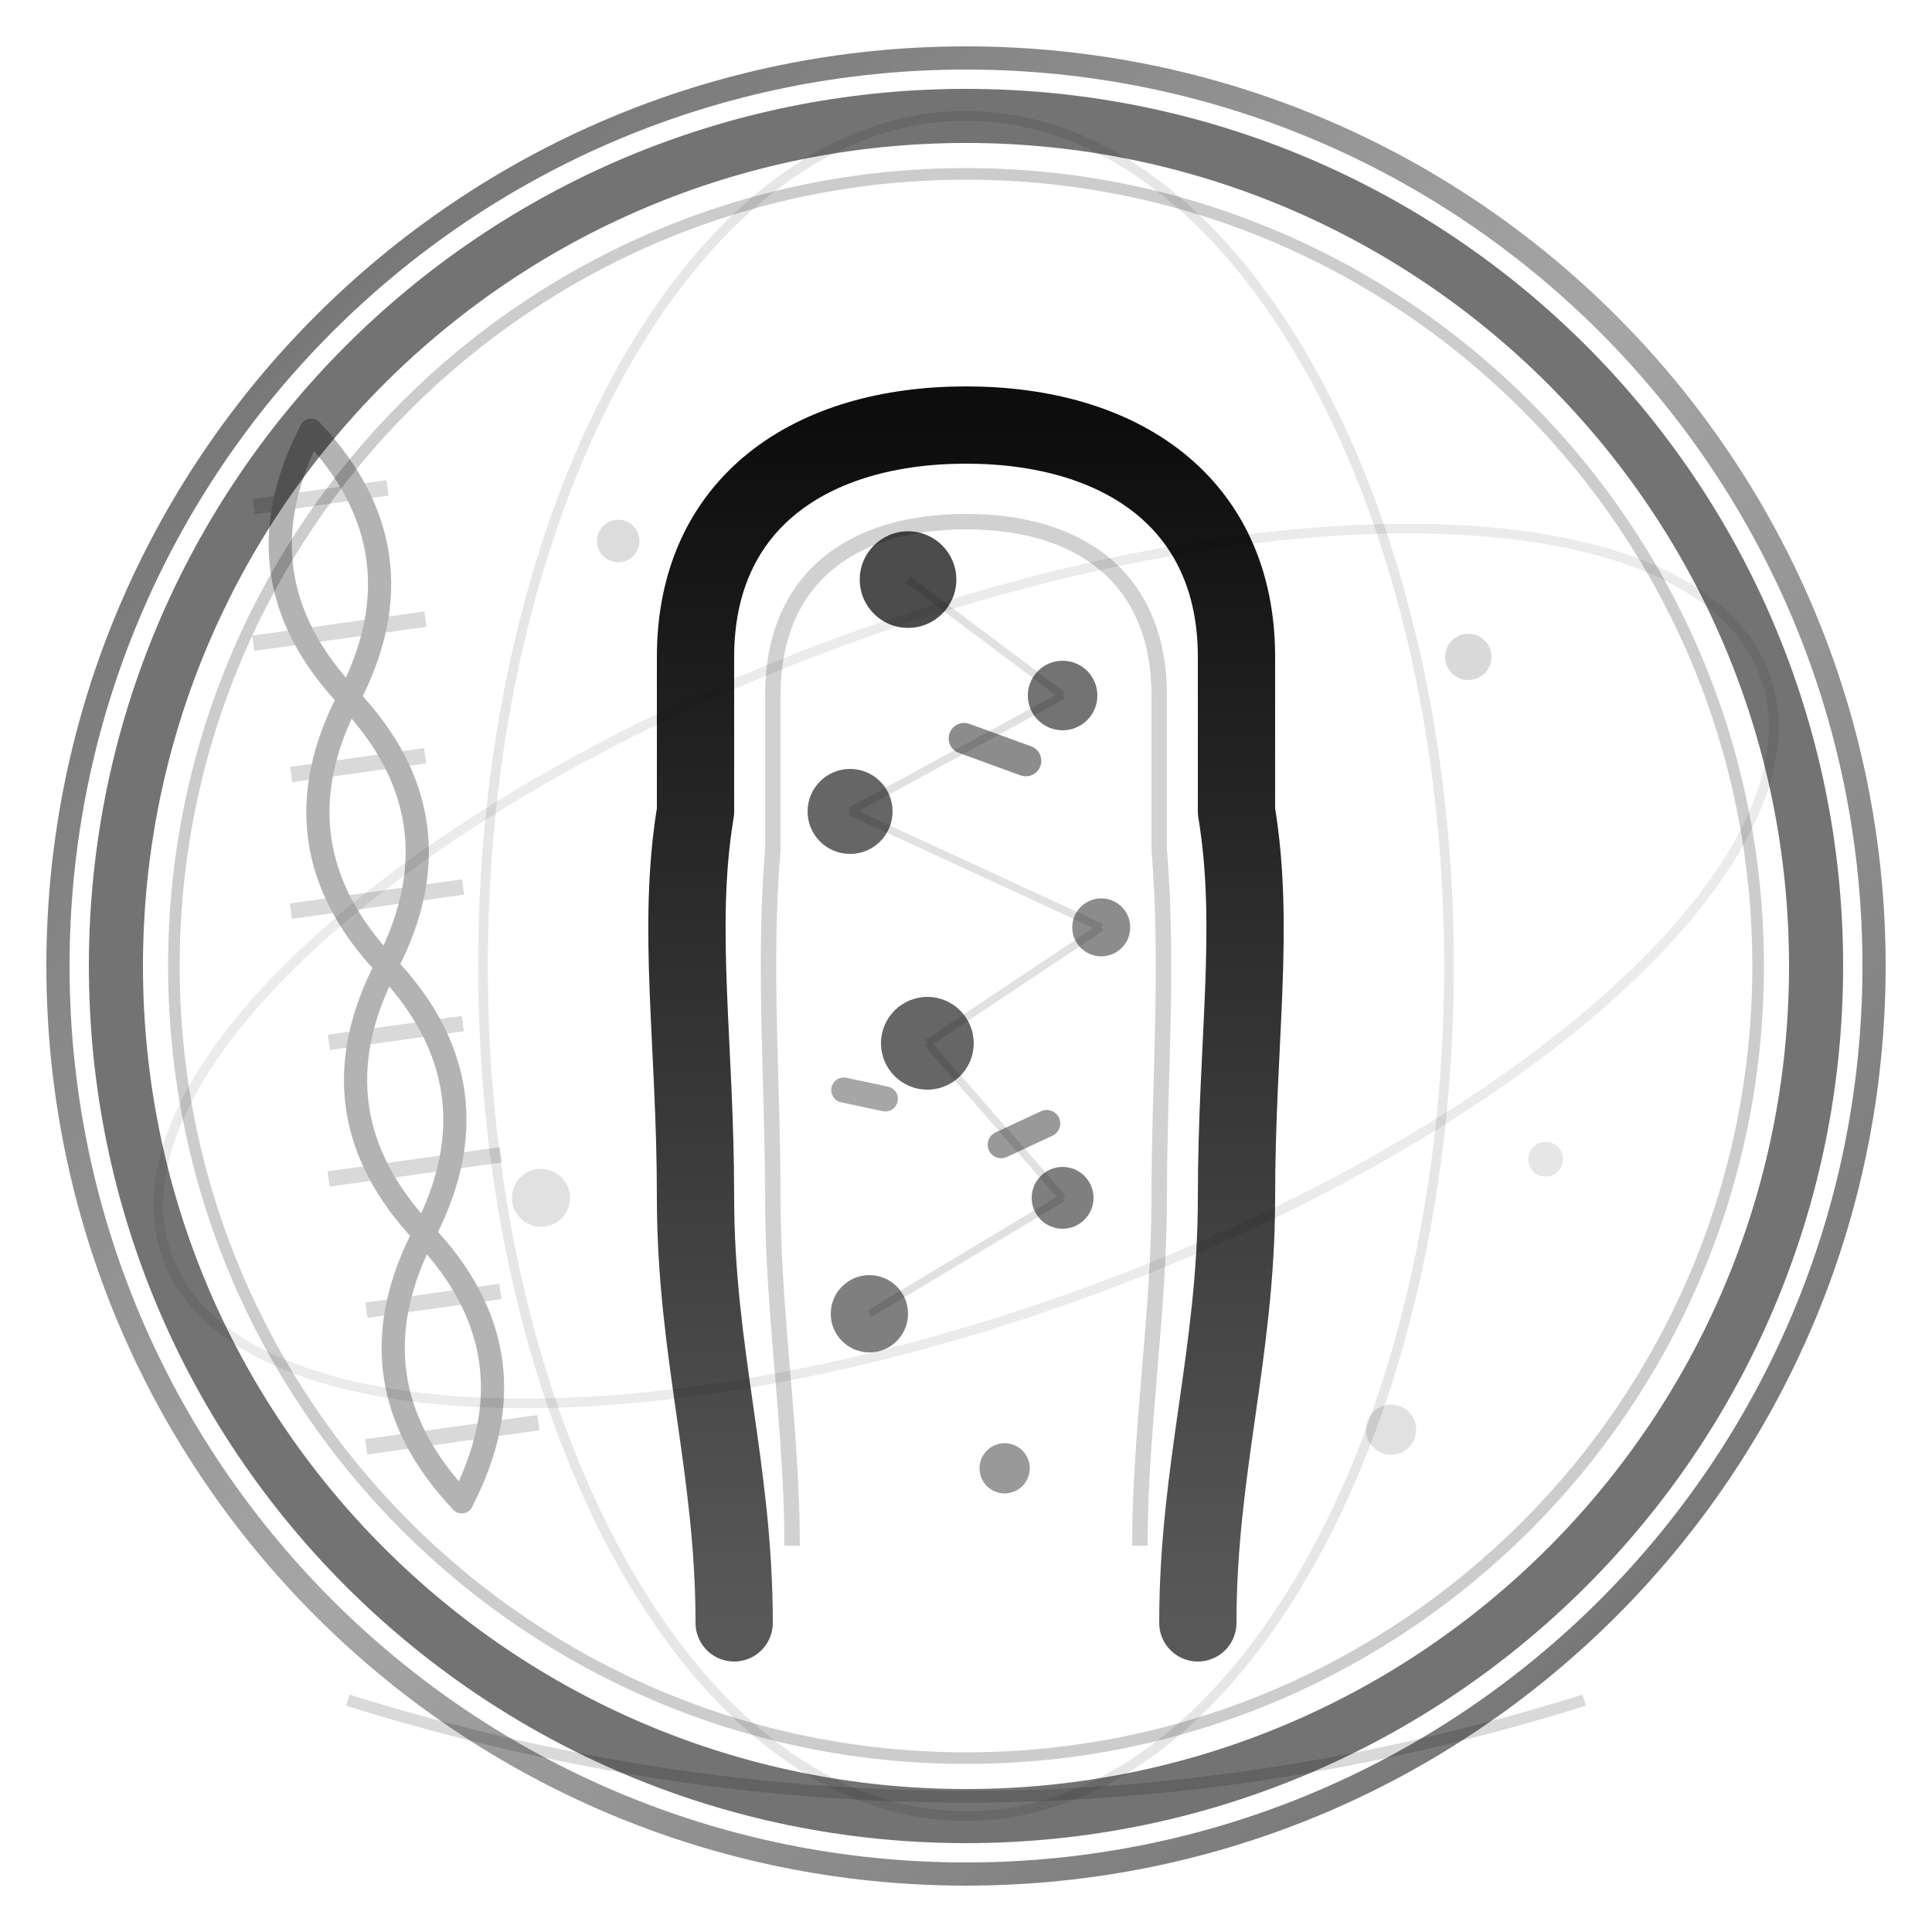
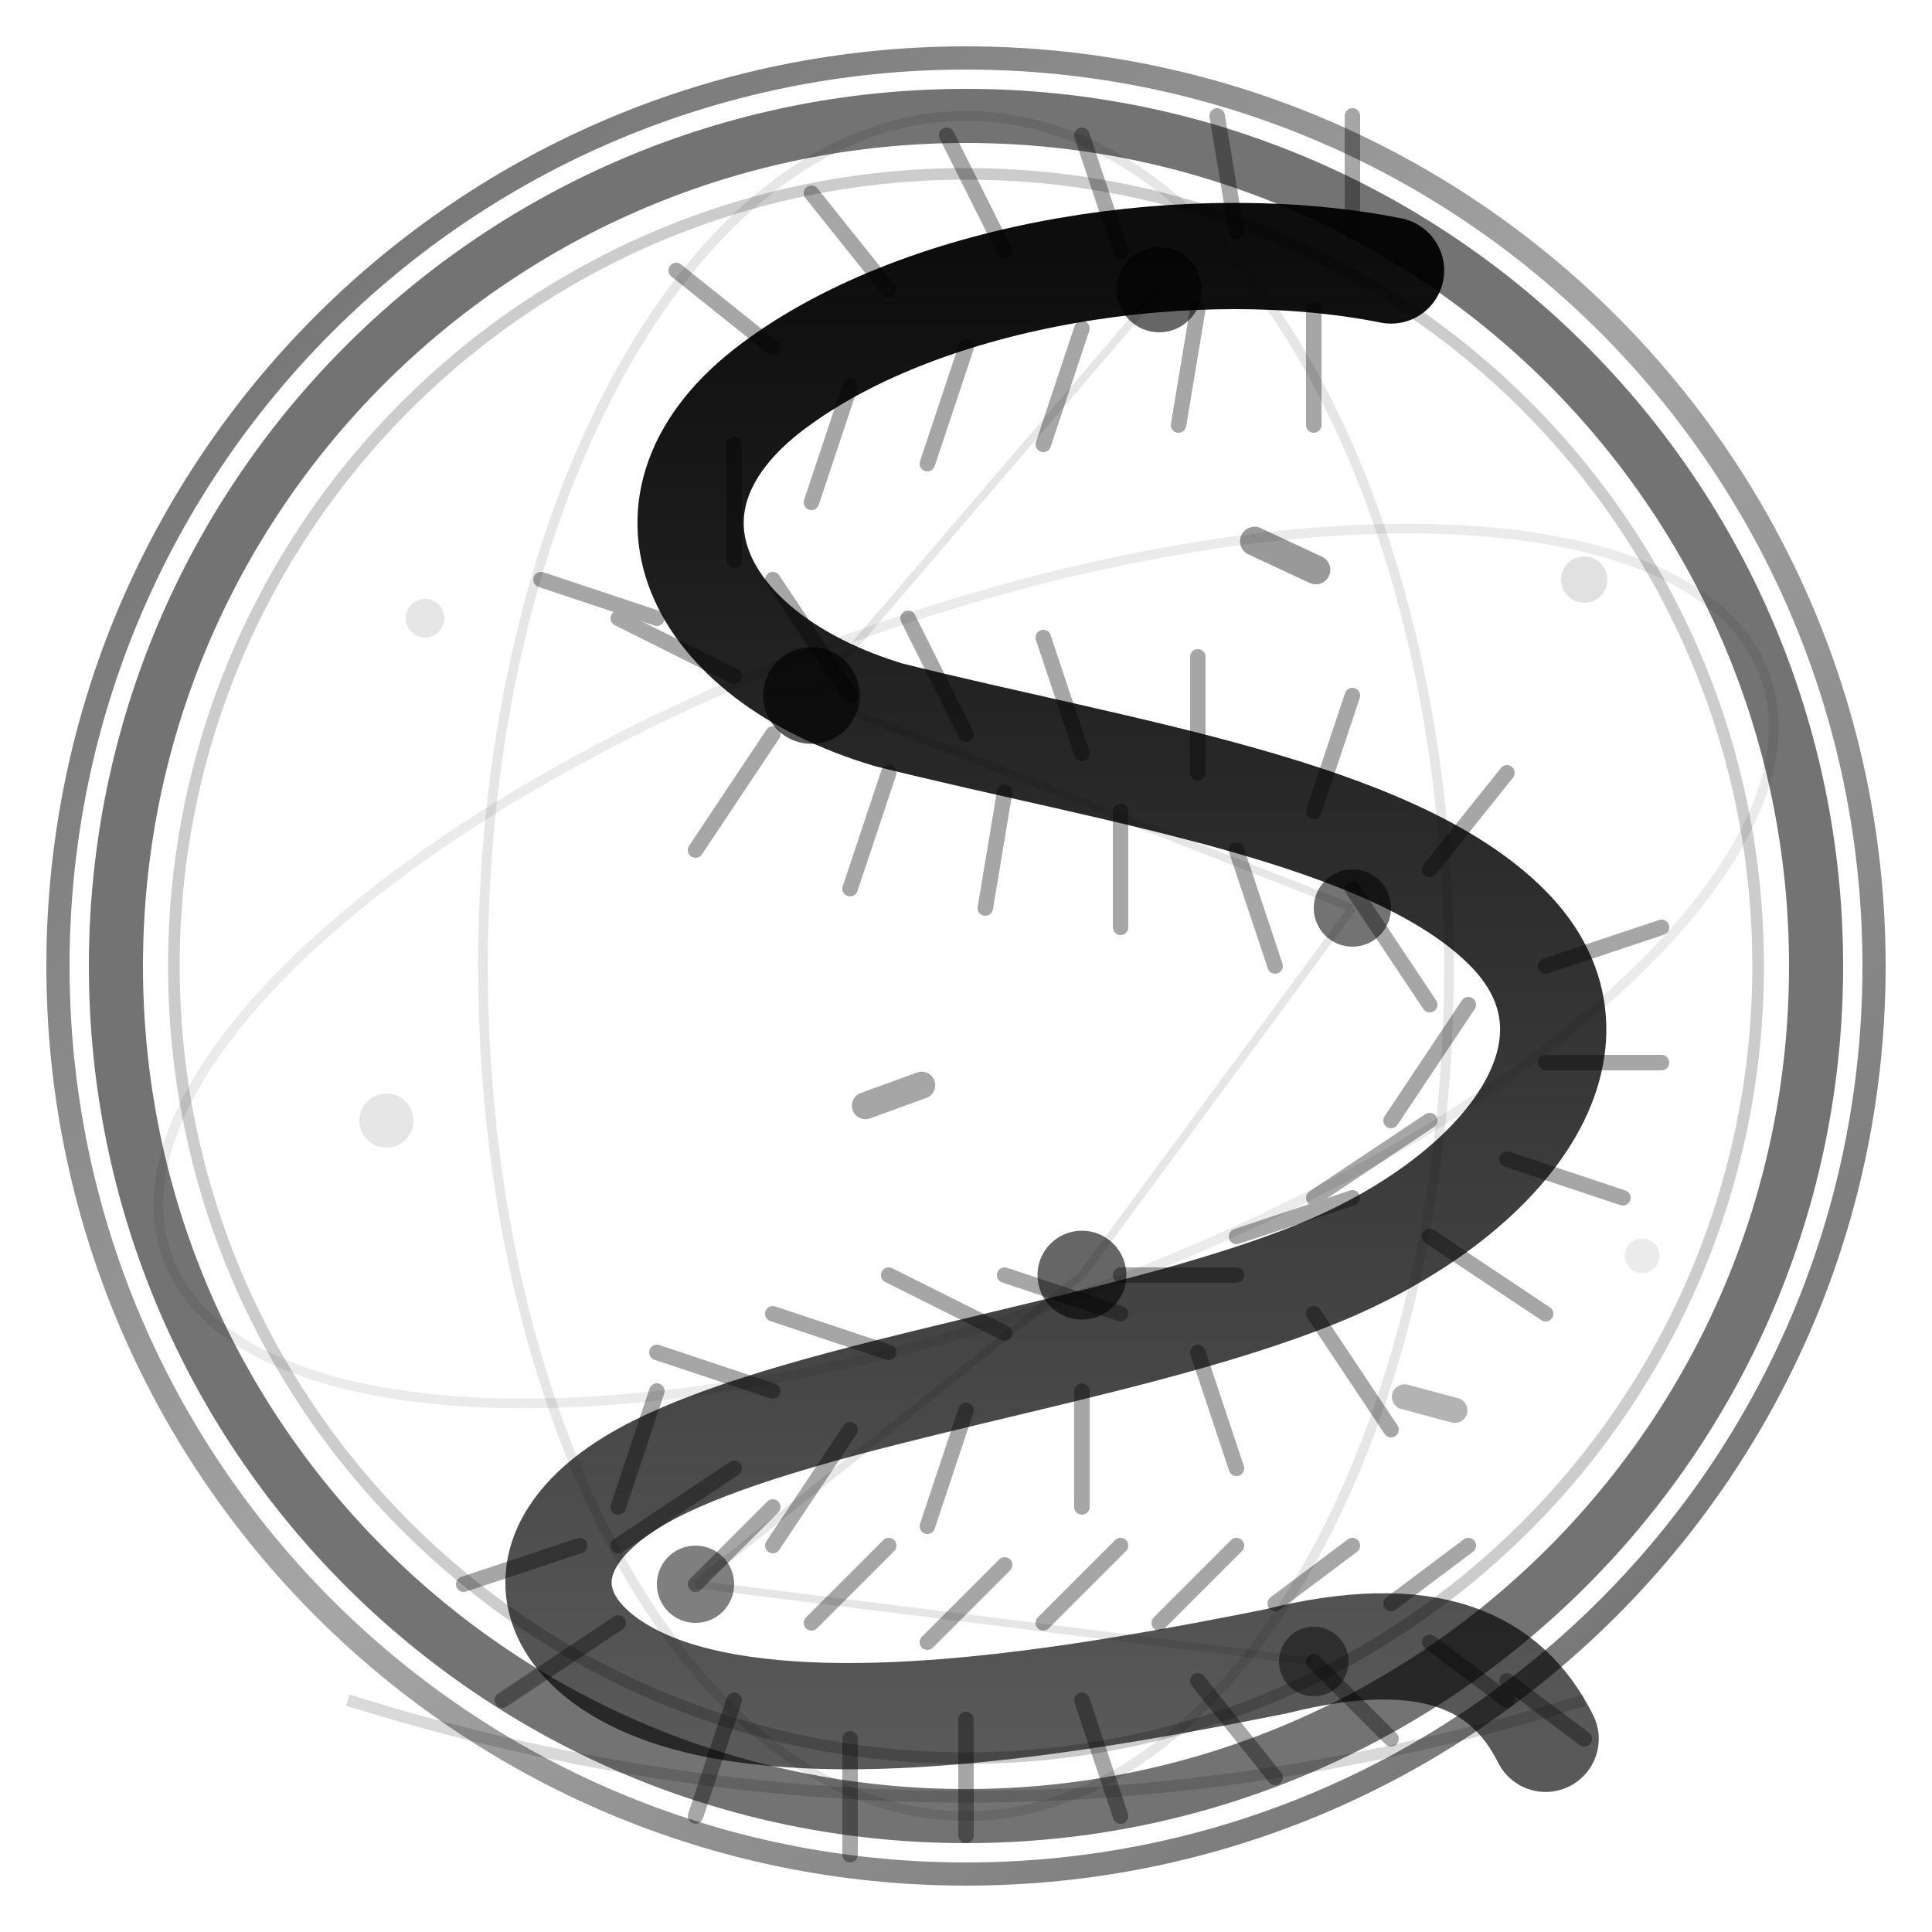
<svg xmlns="http://www.w3.org/2000/svg" viewBox="-50 -50 100 100" id="logo" role="img" aria-labelledby="logo-title logo-desc">
  <defs>
    <linearGradient id="ring-grad" x1="0%" y1="0%" x2="100%" y2="100%">
      <stop offset="0%" stop-color="currentColor" stop-opacity="0.6" />
      <stop offset="50%" stop-color="currentColor" stop-opacity="0.35" />
      <stop offset="100%" stop-color="currentColor" stop-opacity="0.6" />
    </linearGradient>
    <linearGradient id="gut-grad" x1="0%" y1="0%" x2="0%" y2="100%">
      <stop offset="0%" stop-color="currentColor" stop-opacity="0.95" />
      <stop offset="100%" stop-color="currentColor" stop-opacity="0.65" />
    </linearGradient>
  </defs>
  <circle cx="0" cy="0" r="47" fill="none" stroke="url(#ring-grad)" stroke-width="1.2" />
  <circle cx="0" cy="0" r="44" fill="none" stroke="currentColor" stroke-width="2.8" opacity="0.55" />
  <circle cx="0" cy="0" r="41" fill="none" stroke="currentColor" stroke-width="0.6" opacity="0.2" />
  <ellipse cx="0" cy="0" rx="25" ry="44" fill="none" stroke="currentColor" stroke-width="0.5" opacity="0.1" />
  <ellipse cx="0" cy="0" rx="44" ry="18" fill="none" stroke="currentColor" stroke-width="0.5" opacity="0.08" transform="rotate(-20)" />
-   <g opacity="0.3" transform="translate(-30, 0) rotate(-8)">
-     <path d="M 0,-28 Q 5,-21 0,-14 Q -5,-7 0,0 Q 5,7 0,14 Q -5,21 0,28" fill="none" stroke="currentColor" stroke-width="1.2" stroke-linecap="round" />
-     <path d="M 0,-28 Q -5,-21 0,-14 Q 5,-7 0,0 Q -5,7 0,14 Q 5,21 0,28" fill="none" stroke="currentColor" stroke-width="1.2" stroke-linecap="round" />
-     <line x1="-3.5" y1="-24.5" x2="3.5" y2="-24.5" stroke="currentColor" stroke-width="0.8" opacity="0.5" />
-     <line x1="-4.5" y1="-17.5" x2="4.5" y2="-17.5" stroke="currentColor" stroke-width="0.8" opacity="0.5" />
-     <line x1="-3.5" y1="-10.5" x2="3.5" y2="-10.5" stroke="currentColor" stroke-width="0.8" opacity="0.5" />
-     <line x1="-4.5" y1="-3.5" x2="4.5" y2="-3.5" stroke="currentColor" stroke-width="0.8" opacity="0.5" />
-     <line x1="-3.5" y1="3.5" x2="3.5" y2="3.5" stroke="currentColor" stroke-width="0.8" opacity="0.5" />
-     <line x1="-4.5" y1="10.5" x2="4.5" y2="10.5" stroke="currentColor" stroke-width="0.8" opacity="0.5" />
-     <line x1="-3.5" y1="17.5" x2="3.5" y2="17.5" stroke="currentColor" stroke-width="0.8" opacity="0.5" />
-     <line x1="-4.5" y1="24.5" x2="4.5" y2="24.5" stroke="currentColor" stroke-width="0.8" opacity="0.5" />
+   <path fill="none" stroke="url(#gut-grad)" stroke-width="5.5" stroke-linecap="round" stroke-linejoin="round" d="       M 22,-36       C 12,-38 -2,-36 -10,-30       C -18,-24 -14,-16 -4,-13       C 8,-10 22,-8 28,-2       C 34,4 28,12 18,16       C 8,20 -8,22 -16,26       C -24,30 -22,36 -14,38       C -6,40 6,38 16,36       C 24,34 28,36 30,40     " />
+   <g stroke="currentColor" stroke-width="0.8" opacity="0.35" stroke-linecap="round">
+     <line x1="20" y1="-38" x2="20" y2="-44" />
+     <line x1="14" y1="-38" x2="13" y2="-44" />
+     <line x1="8" y1="-37" x2="6" y2="-43" />
+     <line x1="2" y1="-37" x2="-1" y2="-43" />
+     <line x1="-4" y1="-35" x2="-8" y2="-40" />
+     <line x1="-10" y1="-32" x2="-15" y2="-36" />
+     <line x1="18" y1="-34" x2="18" y2="-28" />
+     <line x1="12" y1="-34" x2="11" y2="-28" />
+     <line x1="6" y1="-33" x2="4" y2="-27" />
+     <line x1="0" y1="-32" x2="-2" y2="-26" />
+     <line x1="-6" y1="-30" x2="-8" y2="-24" />
+     <line x1="-12" y1="-27" x2="-12" y2="-21" />
+     <line x1="-16" y1="-18" x2="-22" y2="-20" />
+     <line x1="-12" y1="-15" x2="-18" y2="-18" />
+     <line x1="-6" y1="-14" x2="-10" y2="-20" />
+     <line x1="0" y1="-12" x2="-3" y2="-18" />
+     <line x1="6" y1="-11" x2="4" y2="-17" />
+     <line x1="12" y1="-10" x2="12" y2="-16" />
+     <line x1="18" y1="-8" x2="20" y2="-14" />
+     <line x1="24" y1="-5" x2="28" y2="-10" />
+     <line x1="-10" y1="-12" x2="-14" y2="-6" />
+     <line x1="-4" y1="-10" x2="-6" y2="-4" />
+     <line x1="2" y1="-9" x2="1" y2="-3" />
+     <line x1="8" y1="-8" x2="8" y2="-2" />
+     <line x1="14" y1="-6" x2="16" y2="0" />
+     <line x1="20" y1="-4" x2="24" y2="2" />
+     <line x1="30" y1="0" x2="36" y2="-2" />
+     <line x1="30" y1="5" x2="36" y2="5" />
+     <line x1="28" y1="10" x2="34" y2="12" />
+     <line x1="24" y1="14" x2="30" y2="18" />
+     <line x1="18" y1="18" x2="22" y2="24" />
+     <line x1="12" y1="20" x2="14" y2="26" />
+     <line x1="6" y1="22" x2="6" y2="28" />
+     <line x1="0" y1="23" x2="-2" y2="29" />
+     <line x1="-6" y1="24" x2="-10" y2="30" />
+     <line x1="-12" y1="26" x2="-18" y2="30" />
+     <line x1="26" y1="2" x2="22" y2="8" />
+     <line x1="24" y1="8" x2="18" y2="12" />
+     <line x1="20" y1="12" x2="14" y2="14" />
+     <line x1="14" y1="16" x2="8" y2="16" />
+     <line x1="8" y1="18" x2="2" y2="16" />
+     <line x1="2" y1="19" x2="-4" y2="16" />
+     <line x1="-4" y1="20" x2="-10" y2="18" />
+     <line x1="-10" y1="22" x2="-16" y2="20" />
+     <line x1="-20" y1="30" x2="-26" y2="32" />
+     <line x1="-18" y1="34" x2="-24" y2="38" />
+     <line x1="-12" y1="38" x2="-14" y2="44" />
+     <line x1="-6" y1="40" x2="-6" y2="46" />
+     <line x1="0" y1="39" x2="0" y2="45" />
+     <line x1="6" y1="38" x2="8" y2="44" />
+     <line x1="12" y1="37" x2="16" y2="42" />
+     <line x1="18" y1="36" x2="22" y2="40" />
+     <line x1="24" y1="35" x2="28" y2="38" />
+     <line x1="28" y1="37" x2="32" y2="40" />
+     <line x1="-18" y1="28" x2="-16" y2="22" />
+     <line x1="-14" y1="32" x2="-10" y2="28" />
+     <line x1="-8" y1="34" x2="-4" y2="30" />
+     <line x1="-2" y1="35" x2="2" y2="31" />
+     <line x1="4" y1="34" x2="8" y2="30" />
+     <line x1="10" y1="34" x2="14" y2="30" />
+     <line x1="16" y1="33" x2="20" y2="30" />
+     <line x1="22" y1="33" x2="26" y2="30" />
  </g>
-   <path fill="none" stroke="url(#gut-grad)" stroke-width="4" stroke-linecap="round" stroke-linejoin="round" d="       M 12 34       C 12 26, 14 20, 14 12       C 14 4, 15 -2, 14 -8       L 14 -16       C 14 -24, 8 -28, 0 -28       C -8 -28, -14 -24, -14 -16       L -14 -8       C -15 -2, -14 4, -14 12       C -14 20, -12 26, -12 34     " />
-   <path fill="none" stroke="currentColor" stroke-width="0.8" opacity="0.18" d="M 9 30 C 9 24, 10 18, 10 12 C 10 6, 10.5 0, 10 -6 L 10 -14 C 10 -20, 6 -23, 0 -23 C -6 -23, -10 -20, -10 -14 L -10 -6 C -10.5 0, -10 6, -10 12 C -10 18, -9 24, -9 30" />
-   <circle cx="-3" cy="-20" r="2.5" fill="currentColor" opacity="0.7">
-     <animate attributeName="opacity" values="0.7;0.5;0.7" dur="3s" repeatCount="indefinite" />
+   <circle cx="10" cy="-35" r="2.2" fill="currentColor" opacity="0.6">
+     <animate attributeName="opacity" values="0.6;0.4;0.6" dur="3s" repeatCount="indefinite" />
  </circle>
-   <circle cx="5" cy="-14" r="1.8" fill="currentColor" opacity="0.55">
+   <circle cx="-8" cy="-14" r="2.5" fill="currentColor" opacity="0.65">
+     <animate attributeName="opacity" values="0.65;0.4;0.65" dur="3.5s" repeatCount="indefinite" />
+   </circle>
+   <circle cx="20" cy="-3" r="2.0" fill="currentColor" opacity="0.55">
    <animate attributeName="opacity" values="0.55;0.35;0.55" dur="4s" repeatCount="indefinite" />
  </circle>
-   <circle cx="-6" cy="-8" r="2.2" fill="currentColor" opacity="0.6">
-     <animate attributeName="opacity" values="0.6;0.4;0.6" dur="3.5s" repeatCount="indefinite" />
+   <circle cx="6" cy="16" r="2.3" fill="currentColor" opacity="0.6">
+     <animate attributeName="opacity" values="0.6;0.38;0.6" dur="2.8s" repeatCount="indefinite" />
  </circle>
-   <circle cx="7" cy="-2" r="1.5" fill="currentColor" opacity="0.45" />
-   <circle cx="-2" cy="4" r="2.4" fill="currentColor" opacity="0.6">
-     <animate attributeName="opacity" values="0.6;0.4;0.6" dur="2.8s" repeatCount="indefinite" />
-   </circle>
-   <circle cx="5" cy="12" r="1.6" fill="currentColor" opacity="0.5" />
-   <circle cx="-5" cy="18" r="2.0" fill="currentColor" opacity="0.5">
+   <circle cx="-14" cy="32" r="2.0" fill="currentColor" opacity="0.5">
    <animate attributeName="opacity" values="0.5;0.3;0.5" dur="3.2s" repeatCount="indefinite" />
  </circle>
-   <circle cx="2" cy="26" r="1.3" fill="currentColor" opacity="0.4" />
-   <rect x="-1" y="-12" width="5" height="1.6" rx="0.8" fill="currentColor" opacity="0.45" transform="rotate(20, 1.5, -11.2)" />
-   <rect x="1" y="8" width="4" height="1.4" rx="0.7" fill="currentColor" opacity="0.4" transform="rotate(-25, 3, 8.7)" />
-   <rect x="-7" y="6" width="3.5" height="1.3" rx="0.65" fill="currentColor" opacity="0.35" transform="rotate(12, -5.25, 6.65)" />
-   <circle cx="26" cy="-16" r="1.2" fill="currentColor" opacity="0.15" />
-   <circle cx="-22" cy="12" r="1.5" fill="currentColor" opacity="0.12" />
-   <circle cx="30" cy="10" r="0.9" fill="currentColor" opacity="0.1" />
-   <circle cx="-18" cy="-22" r="1.1" fill="currentColor" opacity="0.14" />
-   <circle cx="22" cy="24" r="1.3" fill="currentColor" opacity="0.12" />
-   <g opacity="0.12" stroke="currentColor" stroke-width="0.4">
-     <line x1="-3" y1="-20" x2="5" y2="-14" />
-     <line x1="5" y1="-14" x2="-6" y2="-8" />
-     <line x1="-6" y1="-8" x2="7" y2="-2" />
-     <line x1="7" y1="-2" x2="-2" y2="4" />
-     <line x1="-2" y1="4" x2="5" y2="12" />
-     <line x1="5" y1="12" x2="-5" y2="18" />
+   <circle cx="18" cy="36" r="1.8" fill="currentColor" opacity="0.45" />
+   <rect x="14" y="-22" width="5" height="1.5" rx="0.75" fill="currentColor" opacity="0.4" transform="rotate(25, 16.5, -21.2)" />
+   <rect x="-6" y="6" width="4.5" height="1.4" rx="0.7" fill="currentColor" opacity="0.35" transform="rotate(-20, -3.75, 6.7)" />
+   <rect x="22" y="22" width="4" height="1.3" rx="0.65" fill="currentColor" opacity="0.3" transform="rotate(15, 24, 22.65)" />
+   <circle cx="32" cy="-20" r="1.2" fill="currentColor" opacity="0.12" />
+   <circle cx="-30" cy="8" r="1.4" fill="currentColor" opacity="0.1" />
+   <circle cx="35" cy="15" r="0.9" fill="currentColor" opacity="0.08" />
+   <circle cx="-28" cy="-18" r="1.0" fill="currentColor" opacity="0.1" />
+   <g opacity="0.1" stroke="currentColor" stroke-width="0.4">
+     <line x1="10" y1="-35" x2="-8" y2="-14" />
+     <line x1="-8" y1="-14" x2="20" y2="-3" />
+     <line x1="20" y1="-3" x2="6" y2="16" />
+     <line x1="6" y1="16" x2="-14" y2="32" />
+     <line x1="-14" y1="32" x2="18" y2="36" />
  </g>
  <path d="M -32 38 Q 0 48, 32 38" fill="none" stroke="currentColor" stroke-width="0.6" opacity="0.15" />
</svg>
